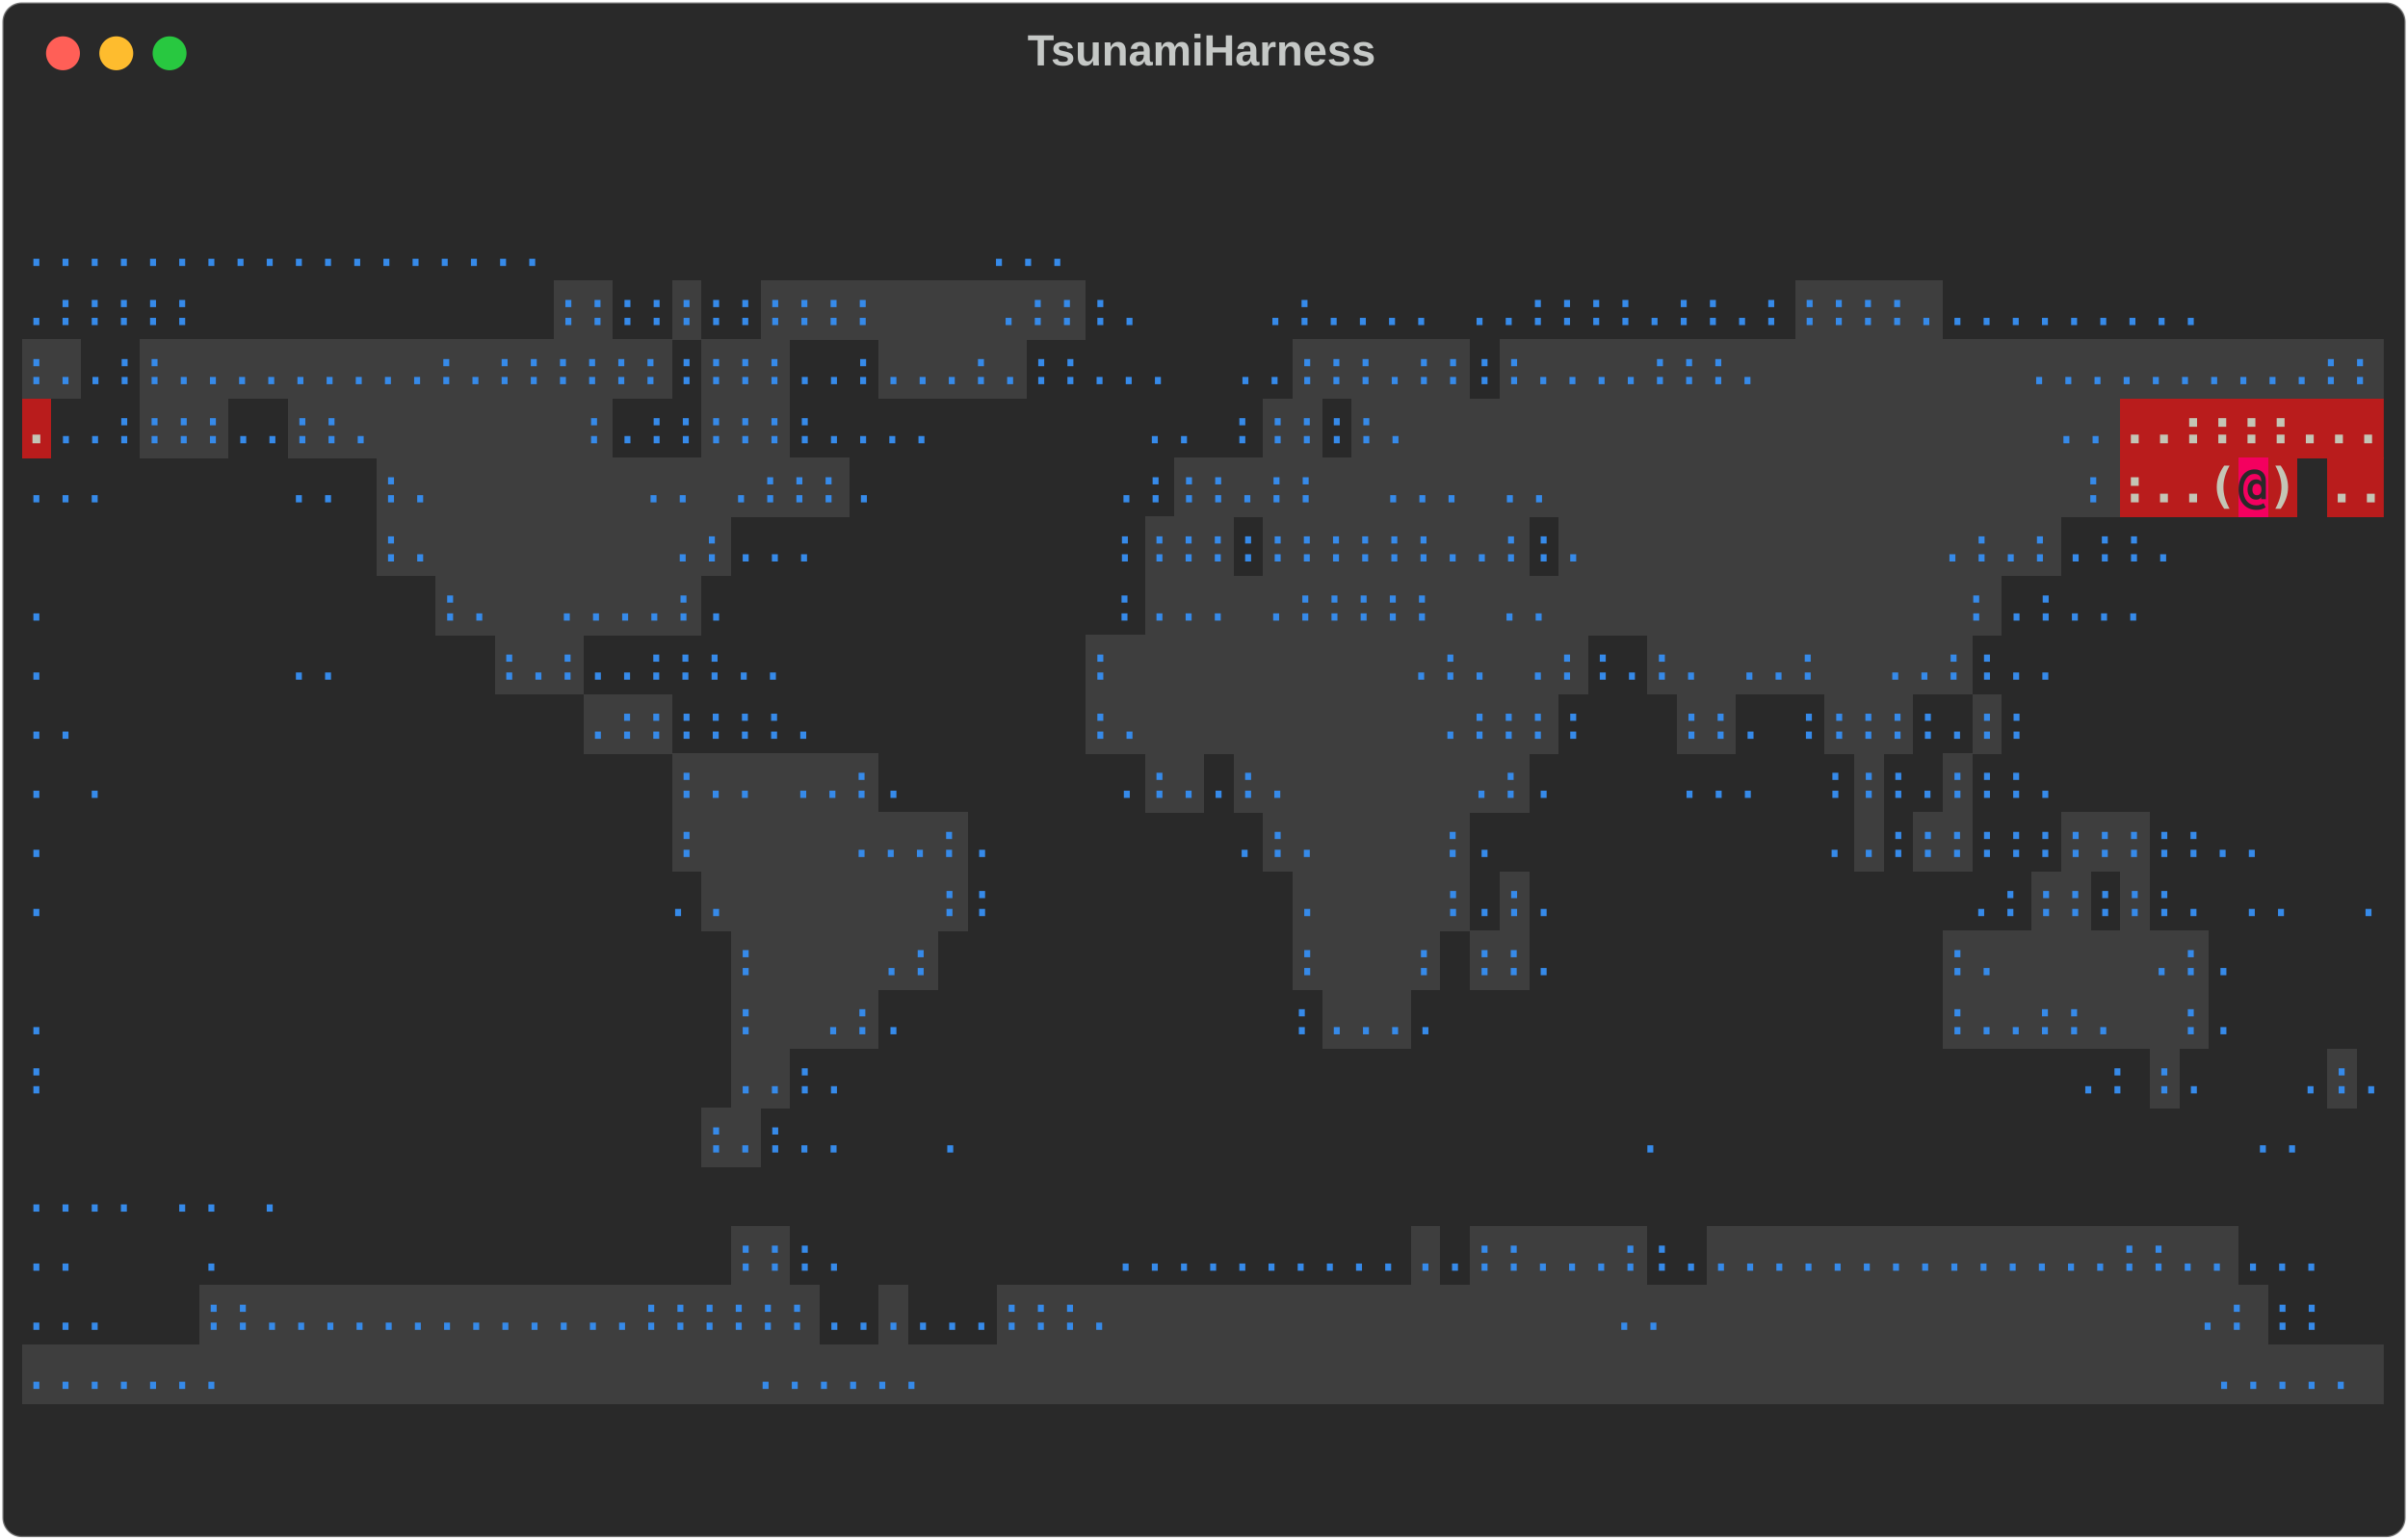
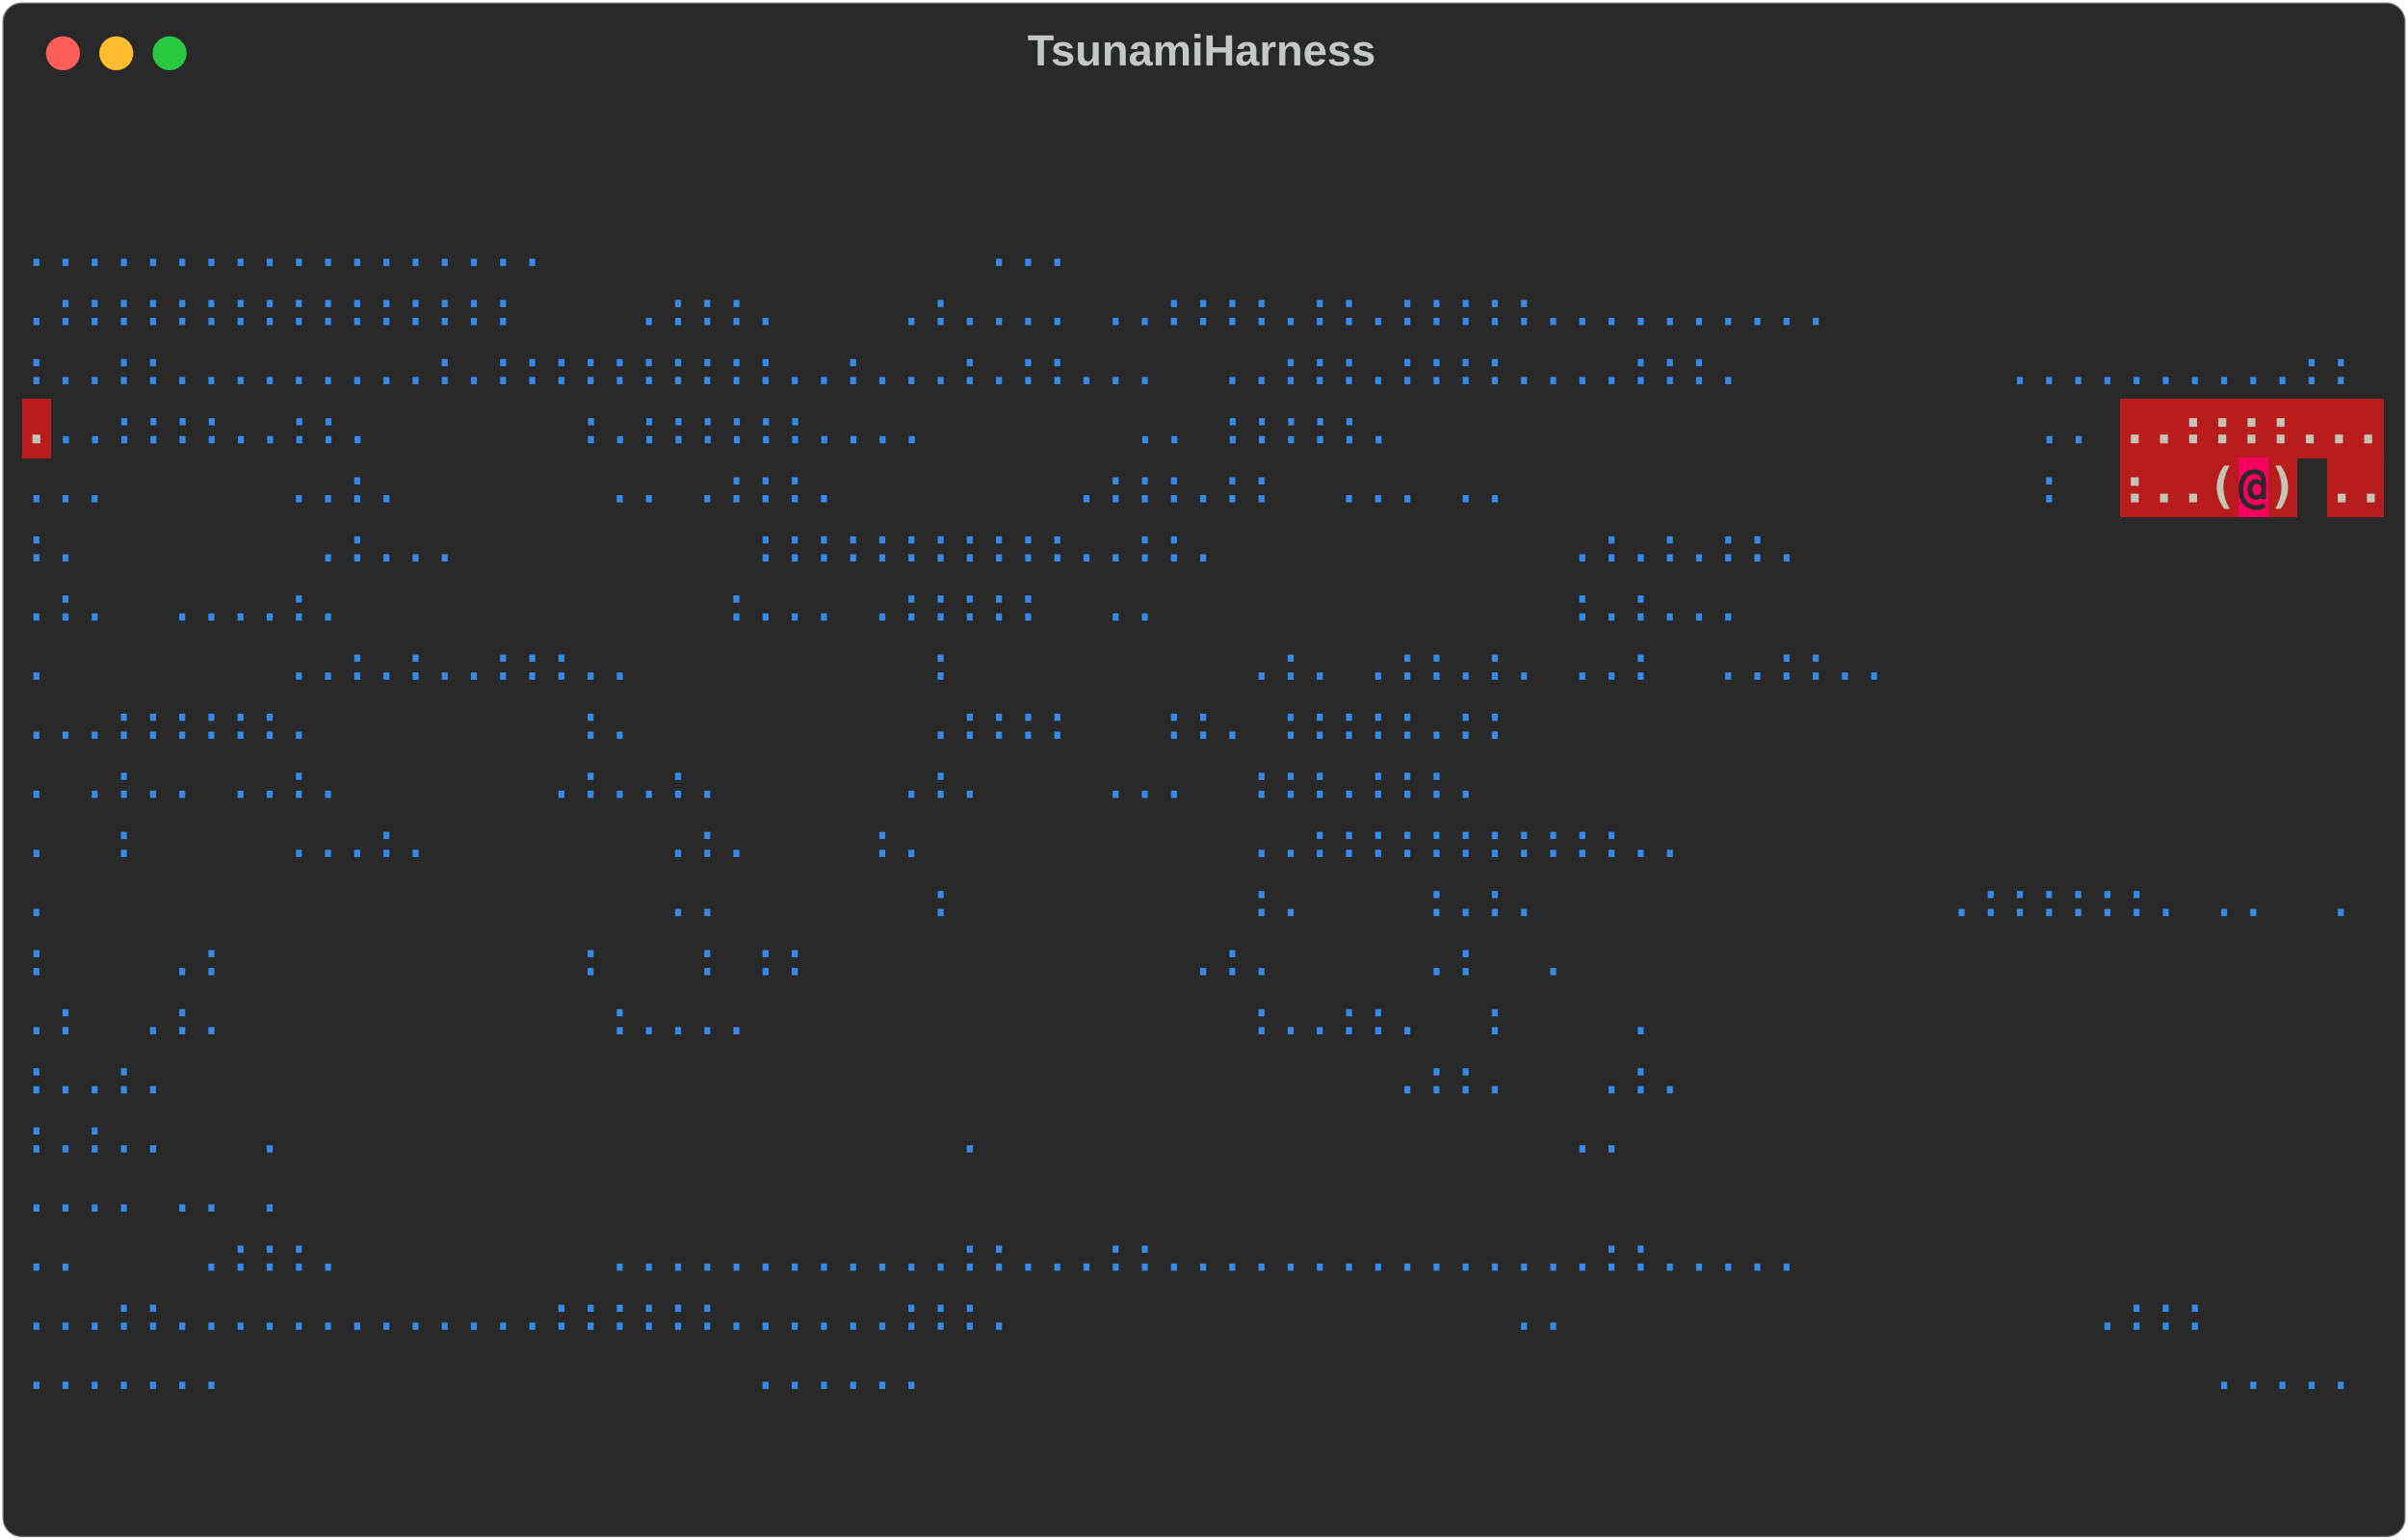
<svg xmlns="http://www.w3.org/2000/svg" class="rich-terminal" viewBox="0 0 994 635.6">
  <style>

    @font-face {
        font-family: "Fira Code";
        src: local("FiraCode-Regular"),
                url("https://cdnjs.cloudflare.com/ajax/libs/firacode/6.2.0/woff2/FiraCode-Regular.woff2") format("woff2"),
                url("https://cdnjs.cloudflare.com/ajax/libs/firacode/6.2.0/woff/FiraCode-Regular.woff") format("woff");
        font-style: normal;
        font-weight: 400;
    }
    @font-face {
        font-family: "Fira Code";
        src: local("FiraCode-Bold"),
                url("https://cdnjs.cloudflare.com/ajax/libs/firacode/6.2.0/woff2/FiraCode-Bold.woff2") format("woff2"),
                url("https://cdnjs.cloudflare.com/ajax/libs/firacode/6.2.0/woff/FiraCode-Bold.woff") format("woff");
        font-style: bold;
        font-weight: 700;
    }

    .terminal-matrix {
        font-family: Fira Code, monospace;
        font-size: 20px;
        line-height: 24.4px;
        font-variant-east-asian: full-width;
    }

    .terminal-title {
        font-size: 18px;
        font-weight: bold;
        font-family: arial;
    }

    .terminal-r1 { fill: #368ae9 }
.terminal-r2 { fill: #c5c8c6 }
.terminal-r3 { fill: #c4c5b5;font-weight: bold }
.terminal-r4 { fill: #292929;font-weight: bold }
    </style>
  <defs>
    <clipPath id="terminal-clip-terminal">
      <rect x="0" y="0" width="975.0" height="584.6" />
    </clipPath>
    <clipPath id="terminal-line-0">
      <rect x="0" y="1.5" width="976" height="24.65" />
    </clipPath>
    <clipPath id="terminal-line-1">
      <rect x="0" y="25.9" width="976" height="24.65" />
    </clipPath>
    <clipPath id="terminal-line-2">
      <rect x="0" y="50.3" width="976" height="24.65" />
    </clipPath>
    <clipPath id="terminal-line-3">
      <rect x="0" y="74.7" width="976" height="24.65" />
    </clipPath>
    <clipPath id="terminal-line-4">
      <rect x="0" y="99.1" width="976" height="24.65" />
    </clipPath>
    <clipPath id="terminal-line-5">
      <rect x="0" y="123.5" width="976" height="24.65" />
    </clipPath>
    <clipPath id="terminal-line-6">
      <rect x="0" y="147.9" width="976" height="24.65" />
    </clipPath>
    <clipPath id="terminal-line-7">
      <rect x="0" y="172.3" width="976" height="24.65" />
    </clipPath>
    <clipPath id="terminal-line-8">
      <rect x="0" y="196.7" width="976" height="24.65" />
    </clipPath>
    <clipPath id="terminal-line-9">
      <rect x="0" y="221.1" width="976" height="24.65" />
    </clipPath>
    <clipPath id="terminal-line-10">
      <rect x="0" y="245.5" width="976" height="24.65" />
    </clipPath>
    <clipPath id="terminal-line-11">
      <rect x="0" y="269.9" width="976" height="24.65" />
    </clipPath>
    <clipPath id="terminal-line-12">
      <rect x="0" y="294.3" width="976" height="24.65" />
    </clipPath>
    <clipPath id="terminal-line-13">
      <rect x="0" y="318.7" width="976" height="24.65" />
    </clipPath>
    <clipPath id="terminal-line-14">
      <rect x="0" y="343.1" width="976" height="24.65" />
    </clipPath>
    <clipPath id="terminal-line-15">
      <rect x="0" y="367.5" width="976" height="24.65" />
    </clipPath>
    <clipPath id="terminal-line-16">
      <rect x="0" y="391.9" width="976" height="24.65" />
    </clipPath>
    <clipPath id="terminal-line-17">
      <rect x="0" y="416.3" width="976" height="24.65" />
    </clipPath>
    <clipPath id="terminal-line-18">
      <rect x="0" y="440.7" width="976" height="24.65" />
    </clipPath>
    <clipPath id="terminal-line-19">
      <rect x="0" y="465.1" width="976" height="24.65" />
    </clipPath>
    <clipPath id="terminal-line-20">
      <rect x="0" y="489.5" width="976" height="24.65" />
    </clipPath>
    <clipPath id="terminal-line-21">
      <rect x="0" y="513.9" width="976" height="24.65" />
    </clipPath>
    <clipPath id="terminal-line-22">
      <rect x="0" y="538.3" width="976" height="24.65" />
    </clipPath>
  </defs>
  <rect fill="#292929" stroke="rgba(255,255,255,0.35)" stroke-width="1" x="1" y="1" width="992" height="633.6" rx="8" />
  <text class="terminal-title" fill="#c5c8c6" text-anchor="middle" x="496" y="27">TsunamiHarness</text>
  <g transform="translate(26,22)">
    <circle cx="0" cy="0" r="7" fill="#ff5f57" />
    <circle cx="22" cy="0" r="7" fill="#febc2e" />
    <circle cx="44" cy="0" r="7" fill="#28c840" />
  </g>
  <g transform="translate(9, 41)" clip-path="url(#terminal-clip-terminal)">
-     <rect fill="#3e3e3e" x="219.6" y="74.7" width="24.4" height="24.65" shape-rendering="crispEdges" />
-     <rect fill="#3e3e3e" x="268.4" y="74.7" width="12.2" height="24.65" shape-rendering="crispEdges" />
-     <rect fill="#3e3e3e" x="305" y="74.7" width="134.2" height="24.65" shape-rendering="crispEdges" />
-     <rect fill="#3e3e3e" x="732" y="74.7" width="61" height="24.65" shape-rendering="crispEdges" />
-     <rect fill="#3e3e3e" x="0" y="99.1" width="24.4" height="24.65" shape-rendering="crispEdges" />
-     <rect fill="#3e3e3e" x="48.8" y="99.1" width="219.6" height="24.65" shape-rendering="crispEdges" />
-     <rect fill="#3e3e3e" x="280.6" y="99.1" width="36.6" height="24.65" shape-rendering="crispEdges" />
-     <rect fill="#3e3e3e" x="353.8" y="99.1" width="61" height="24.65" shape-rendering="crispEdges" />
-     <rect fill="#3e3e3e" x="524.6" y="99.1" width="73.2" height="24.65" shape-rendering="crispEdges" />
-     <rect fill="#3e3e3e" x="610" y="99.1" width="366" height="24.65" shape-rendering="crispEdges" />
    <rect fill="#b91c1c" x="0" y="123.5" width="12.2" height="24.65" shape-rendering="crispEdges" />
-     <rect fill="#3e3e3e" x="48.8" y="123.5" width="36.6" height="24.65" shape-rendering="crispEdges" />
-     <rect fill="#3e3e3e" x="109.8" y="123.5" width="134.2" height="24.65" shape-rendering="crispEdges" />
-     <rect fill="#3e3e3e" x="280.6" y="123.5" width="36.6" height="24.65" shape-rendering="crispEdges" />
-     <rect fill="#3e3e3e" x="512.4" y="123.5" width="24.4" height="24.65" shape-rendering="crispEdges" />
-     <rect fill="#3e3e3e" x="549" y="123.5" width="317.2" height="24.65" shape-rendering="crispEdges" />
    <rect fill="#b91c1c" x="866.2" y="123.5" width="109.8" height="24.65" shape-rendering="crispEdges" />
-     <rect fill="#3e3e3e" x="146.4" y="147.9" width="195.2" height="24.65" shape-rendering="crispEdges" />
-     <rect fill="#3e3e3e" x="475.8" y="147.9" width="390.4" height="24.65" shape-rendering="crispEdges" />
    <rect fill="#b91c1c" x="866.2" y="147.9" width="48.8" height="24.65" shape-rendering="crispEdges" />
    <rect fill="#f4005f" x="915" y="147.9" width="12.2" height="24.65" shape-rendering="crispEdges" />
    <rect fill="#b91c1c" x="927.2" y="147.9" width="12.2" height="24.65" shape-rendering="crispEdges" />
    <rect fill="#b91c1c" x="951.6" y="147.9" width="24.4" height="24.65" shape-rendering="crispEdges" />
-     <rect fill="#3e3e3e" x="146.4" y="172.3" width="146.4" height="24.65" shape-rendering="crispEdges" />
-     <rect fill="#3e3e3e" x="463.6" y="172.3" width="36.6" height="24.65" shape-rendering="crispEdges" />
-     <rect fill="#3e3e3e" x="512.4" y="172.3" width="109.8" height="24.65" shape-rendering="crispEdges" />
-     <rect fill="#3e3e3e" x="634.4" y="172.3" width="207.4" height="24.65" shape-rendering="crispEdges" />
-     <rect fill="#3e3e3e" x="170.8" y="196.7" width="109.8" height="24.65" shape-rendering="crispEdges" />
-     <rect fill="#3e3e3e" x="463.6" y="196.7" width="353.8" height="24.65" shape-rendering="crispEdges" />
-     <rect fill="#3e3e3e" x="195.2" y="221.1" width="36.6" height="24.65" shape-rendering="crispEdges" />
-     <rect fill="#3e3e3e" x="439.2" y="221.1" width="207.4" height="24.65" shape-rendering="crispEdges" />
-     <rect fill="#3e3e3e" x="671" y="221.1" width="134.2" height="24.65" shape-rendering="crispEdges" />
-     <rect fill="#3e3e3e" x="231.8" y="245.5" width="36.6" height="24.65" shape-rendering="crispEdges" />
-     <rect fill="#3e3e3e" x="439.2" y="245.5" width="195.2" height="24.65" shape-rendering="crispEdges" />
-     <rect fill="#3e3e3e" x="683.2" y="245.5" width="24.4" height="24.65" shape-rendering="crispEdges" />
-     <rect fill="#3e3e3e" x="744.2" y="245.5" width="36.6" height="24.65" shape-rendering="crispEdges" />
-     <rect fill="#3e3e3e" x="805.2" y="245.5" width="12.2" height="24.65" shape-rendering="crispEdges" />
-     <rect fill="#3e3e3e" x="268.4" y="269.9" width="85.4" height="24.65" shape-rendering="crispEdges" />
-     <rect fill="#3e3e3e" x="463.6" y="269.9" width="24.4" height="24.65" shape-rendering="crispEdges" />
-     <rect fill="#3e3e3e" x="500.2" y="269.9" width="122" height="24.65" shape-rendering="crispEdges" />
-     <rect fill="#3e3e3e" x="756.4" y="269.9" width="12.2" height="24.65" shape-rendering="crispEdges" />
-     <rect fill="#3e3e3e" x="793" y="269.9" width="12.2" height="24.65" shape-rendering="crispEdges" />
-     <rect fill="#3e3e3e" x="268.4" y="294.3" width="122" height="24.65" shape-rendering="crispEdges" />
-     <rect fill="#3e3e3e" x="512.4" y="294.3" width="85.4" height="24.65" shape-rendering="crispEdges" />
-     <rect fill="#3e3e3e" x="756.4" y="294.3" width="12.2" height="24.65" shape-rendering="crispEdges" />
-     <rect fill="#3e3e3e" x="780.8" y="294.3" width="24.4" height="24.65" shape-rendering="crispEdges" />
-     <rect fill="#3e3e3e" x="841.8" y="294.3" width="36.6" height="24.65" shape-rendering="crispEdges" />
-     <rect fill="#3e3e3e" x="280.6" y="318.7" width="109.8" height="24.65" shape-rendering="crispEdges" />
-     <rect fill="#3e3e3e" x="524.6" y="318.7" width="73.2" height="24.65" shape-rendering="crispEdges" />
-     <rect fill="#3e3e3e" x="610" y="318.7" width="12.2" height="24.65" shape-rendering="crispEdges" />
-     <rect fill="#3e3e3e" x="829.6" y="318.7" width="24.4" height="24.65" shape-rendering="crispEdges" />
-     <rect fill="#3e3e3e" x="866.2" y="318.7" width="12.2" height="24.65" shape-rendering="crispEdges" />
-     <rect fill="#3e3e3e" x="292.8" y="343.1" width="85.4" height="24.65" shape-rendering="crispEdges" />
-     <rect fill="#3e3e3e" x="524.6" y="343.1" width="61" height="24.65" shape-rendering="crispEdges" />
-     <rect fill="#3e3e3e" x="597.8" y="343.1" width="24.4" height="24.65" shape-rendering="crispEdges" />
-     <rect fill="#3e3e3e" x="793" y="343.1" width="109.8" height="24.65" shape-rendering="crispEdges" />
-     <rect fill="#3e3e3e" x="292.8" y="367.5" width="61" height="24.65" shape-rendering="crispEdges" />
-     <rect fill="#3e3e3e" x="536.8" y="367.5" width="36.6" height="24.65" shape-rendering="crispEdges" />
-     <rect fill="#3e3e3e" x="793" y="367.5" width="109.8" height="24.65" shape-rendering="crispEdges" />
-     <rect fill="#3e3e3e" x="292.8" y="391.9" width="24.4" height="24.65" shape-rendering="crispEdges" />
-     <rect fill="#3e3e3e" x="878.4" y="391.9" width="12.2" height="24.65" shape-rendering="crispEdges" />
-     <rect fill="#3e3e3e" x="951.6" y="391.9" width="12.2" height="24.65" shape-rendering="crispEdges" />
-     <rect fill="#3e3e3e" x="280.6" y="416.3" width="24.4" height="24.65" shape-rendering="crispEdges" />
-     <rect fill="#3e3e3e" x="292.8" y="465.1" width="24.4" height="24.65" shape-rendering="crispEdges" />
-     <rect fill="#3e3e3e" x="573.4" y="465.1" width="12.2" height="24.65" shape-rendering="crispEdges" />
-     <rect fill="#3e3e3e" x="597.8" y="465.1" width="73.2" height="24.65" shape-rendering="crispEdges" />
-     <rect fill="#3e3e3e" x="695.4" y="465.1" width="219.6" height="24.65" shape-rendering="crispEdges" />
-     <rect fill="#3e3e3e" x="73.2" y="489.5" width="256.2" height="24.65" shape-rendering="crispEdges" />
-     <rect fill="#3e3e3e" x="353.8" y="489.5" width="12.2" height="24.65" shape-rendering="crispEdges" />
-     <rect fill="#3e3e3e" x="402.6" y="489.5" width="524.6" height="24.65" shape-rendering="crispEdges" />
-     <rect fill="#3e3e3e" x="0" y="513.9" width="976" height="24.65" shape-rendering="crispEdges" />
    <g class="terminal-matrix">
      <text class="terminal-r2" x="976" y="20" textLength="12.2" clip-path="url(#terminal-line-0)">
</text>
      <text class="terminal-r2" x="976" y="44.4" textLength="12.2" clip-path="url(#terminal-line-1)">
</text>
      <text class="terminal-r1" x="0" y="68.8" textLength="976" clip-path="url(#terminal-line-2)">                   ..................               ...                         </text>
      <text class="terminal-r2" x="976" y="68.8" textLength="12.2" clip-path="url(#terminal-line-2)">
</text>
-       <text class="terminal-r1" x="0" y="93.2" textLength="219.6" clip-path="url(#terminal-line-3)">            .:::::</text>
-       <text class="terminal-r1" x="219.6" y="93.2" textLength="24.4" clip-path="url(#terminal-line-3)">::</text>
-       <text class="terminal-r1" x="244" y="93.2" textLength="24.4" clip-path="url(#terminal-line-3)">::</text>
-       <text class="terminal-r1" x="268.4" y="93.2" textLength="12.2" clip-path="url(#terminal-line-3)">:</text>
-       <text class="terminal-r1" x="280.6" y="93.2" textLength="24.4" clip-path="url(#terminal-line-3)">::</text>
-       <text class="terminal-r1" x="305" y="93.2" textLength="134.2" clip-path="url(#terminal-line-3)">::::    .::</text>
-       <text class="terminal-r1" x="439.2" y="93.2" textLength="292.8" clip-path="url(#terminal-line-3)">:.    .:.... ..::::.::.:</text>
-       <text class="terminal-r1" x="732" y="93.2" textLength="61" clip-path="url(#terminal-line-3)">::::.</text>
-       <text class="terminal-r1" x="793" y="93.2" textLength="183" clip-path="url(#terminal-line-3)">.........      </text>
+       <text class="terminal-r1" x="0" y="93.2" textLength="976" clip-path="url(#terminal-line-3)">            .::::::::::::::::    .:::.    .:.... ..::::.::.:::::..........      </text>
      <text class="terminal-r2" x="976" y="93.2" textLength="12.2" clip-path="url(#terminal-line-3)">
</text>
-       <text class="terminal-r1" x="0" y="117.6" textLength="24.4" clip-path="url(#terminal-line-4)">:.</text>
-       <text class="terminal-r1" x="24.4" y="117.6" textLength="24.4" clip-path="url(#terminal-line-4)">.:</text>
-       <text class="terminal-r1" x="48.8" y="117.6" textLength="219.6" clip-path="url(#terminal-line-4)">:.........:.::::::</text>
-       <text class="terminal-r1" x="268.4" y="117.6" textLength="12.2" clip-path="url(#terminal-line-4)">:</text>
-       <text class="terminal-r1" x="280.6" y="117.6" textLength="36.6" clip-path="url(#terminal-line-4)">:::</text>
-       <text class="terminal-r1" x="317.2" y="117.6" textLength="36.6" clip-path="url(#terminal-line-4)">..:</text>
-       <text class="terminal-r1" x="353.8" y="117.6" textLength="61" clip-path="url(#terminal-line-4)">...:.</text>
-       <text class="terminal-r1" x="414.8" y="117.6" textLength="109.8" clip-path="url(#terminal-line-4)">::...  ..</text>
-       <text class="terminal-r1" x="524.6" y="117.6" textLength="73.2" clip-path="url(#terminal-line-4)">:::.::</text>
-       <text class="terminal-r1" x="597.8" y="117.6" textLength="12.2" clip-path="url(#terminal-line-4)">:</text>
-       <text class="terminal-r1" x="610" y="117.6" textLength="366" clip-path="url(#terminal-line-4)">:....:::.         ..........::</text>
+       <text class="terminal-r1" x="0" y="117.6" textLength="976" clip-path="url(#terminal-line-4)">:..::.........:.::::::::::..:...:.::...  ..:::.::::....:::.         ..........::</text>
      <text class="terminal-r2" x="976" y="117.6" textLength="12.2" clip-path="url(#terminal-line-4)">
</text>
      <text class="terminal-r3" x="0" y="142" textLength="12.2" clip-path="url(#terminal-line-5)">.</text>
-       <text class="terminal-r1" x="12.2" y="142" textLength="36.6" clip-path="url(#terminal-line-5)">..:</text>
-       <text class="terminal-r1" x="48.8" y="142" textLength="36.6" clip-path="url(#terminal-line-5)">:::</text>
-       <text class="terminal-r1" x="85.4" y="142" textLength="24.4" clip-path="url(#terminal-line-5)">..</text>
-       <text class="terminal-r1" x="109.8" y="142" textLength="134.2" clip-path="url(#terminal-line-5)">::.       :</text>
-       <text class="terminal-r1" x="244" y="142" textLength="36.6" clip-path="url(#terminal-line-5)">.::</text>
-       <text class="terminal-r1" x="280.6" y="142" textLength="36.6" clip-path="url(#terminal-line-5)">:::</text>
-       <text class="terminal-r1" x="317.2" y="142" textLength="195.2" clip-path="url(#terminal-line-5)">:....       .. :</text>
-       <text class="terminal-r1" x="512.4" y="142" textLength="24.4" clip-path="url(#terminal-line-5)">::</text>
-       <text class="terminal-r1" x="536.8" y="142" textLength="12.2" clip-path="url(#terminal-line-5)">:</text>
-       <text class="terminal-r1" x="549" y="142" textLength="317.2" clip-path="url(#terminal-line-5)">:.                      ..</text>
+       <text class="terminal-r1" x="12.2" y="142" textLength="854" clip-path="url(#terminal-line-5)">..::::..::.       :.::::::....       .. :::::.                      ..</text>
      <text class="terminal-r3" x="866.2" y="142" textLength="109.8" clip-path="url(#terminal-line-5)">..::::...</text>
      <text class="terminal-r2" x="976" y="142" textLength="12.2" clip-path="url(#terminal-line-5)">
</text>
-       <text class="terminal-r1" x="0" y="166.4" textLength="146.4" clip-path="url(#terminal-line-6)"> ...      ..</text>
-       <text class="terminal-r1" x="146.4" y="166.4" textLength="195.2" clip-path="url(#terminal-line-6)">:.       .. .:::</text>
-       <text class="terminal-r1" x="341.6" y="166.4" textLength="134.2" clip-path="url(#terminal-line-6)">.        .:</text>
-       <text class="terminal-r1" x="475.8" y="166.4" textLength="390.4" clip-path="url(#terminal-line-6)">::.::  ... ..                  :</text>
+       <text class="terminal-r1" x="0" y="166.4" textLength="866.2" clip-path="url(#terminal-line-6)"> ...      ..:.       .. .:::.        .:::.::  ... ..                  :</text>
      <text class="terminal-r3" x="866.2" y="166.4" textLength="48.8" clip-path="url(#terminal-line-6)">:..(</text>
      <text class="terminal-r4" x="915" y="166.4" textLength="12.2" clip-path="url(#terminal-line-6)">@</text>
      <text class="terminal-r3" x="927.2" y="166.4" textLength="12.2" clip-path="url(#terminal-line-6)">)</text>
      <text class="terminal-r3" x="951.6" y="166.4" textLength="24.4" clip-path="url(#terminal-line-6)">..</text>
      <text class="terminal-r2" x="976" y="166.4" textLength="12.2" clip-path="url(#terminal-line-6)">
</text>
-       <text class="terminal-r1" x="146.4" y="190.8" textLength="146.4" clip-path="url(#terminal-line-7)">:.        .:</text>
-       <text class="terminal-r1" x="292.8" y="190.8" textLength="170.8" clip-path="url(#terminal-line-7)">...          :</text>
-       <text class="terminal-r1" x="463.6" y="190.8" textLength="36.6" clip-path="url(#terminal-line-7)">:::</text>
-       <text class="terminal-r1" x="500.2" y="190.8" textLength="12.2" clip-path="url(#terminal-line-7)">:</text>
-       <text class="terminal-r1" x="512.4" y="190.8" textLength="109.8" clip-path="url(#terminal-line-7)">::::::..:</text>
-       <text class="terminal-r1" x="622.2" y="190.8" textLength="12.2" clip-path="url(#terminal-line-7)">:</text>
-       <text class="terminal-r1" x="634.4" y="190.8" textLength="207.4" clip-path="url(#terminal-line-7)">.            .:.:</text>
-       <text class="terminal-r1" x="841.8" y="190.8" textLength="134.2" clip-path="url(#terminal-line-7)">.::.       </text>
+       <text class="terminal-r1" x="0" y="190.8" textLength="976" clip-path="url(#terminal-line-7)">            :.        .:...          :::::::::::..::.            .:.:.::.       </text>
      <text class="terminal-r2" x="976" y="190.8" textLength="12.2" clip-path="url(#terminal-line-7)">
</text>
-       <text class="terminal-r1" x="0" y="215.2" textLength="170.8" clip-path="url(#terminal-line-8)">             .</text>
-       <text class="terminal-r1" x="170.8" y="215.2" textLength="109.8" clip-path="url(#terminal-line-8)">:.  ....:</text>
-       <text class="terminal-r1" x="280.6" y="215.2" textLength="183" clip-path="url(#terminal-line-8)">.             :</text>
-       <text class="terminal-r1" x="463.6" y="215.2" textLength="353.8" clip-path="url(#terminal-line-8)">... .:::::  ..              :</text>
-       <text class="terminal-r1" x="817.4" y="215.2" textLength="158.6" clip-path="url(#terminal-line-8)">.:...        </text>
+       <text class="terminal-r1" x="0" y="215.2" textLength="976" clip-path="url(#terminal-line-8)">             .:.  ....:.             :... .:::::  ..              :.:...        </text>
      <text class="terminal-r2" x="976" y="215.2" textLength="12.2" clip-path="url(#terminal-line-8)">
</text>
-       <text class="terminal-r1" x="0" y="239.6" textLength="195.2" clip-path="url(#terminal-line-9)">     .        ..</text>
-       <text class="terminal-r1" x="195.2" y="239.6" textLength="36.6" clip-path="url(#terminal-line-9)">:.:</text>
-       <text class="terminal-r1" x="231.8" y="239.6" textLength="207.4" clip-path="url(#terminal-line-9)">..:::..          </text>
-       <text class="terminal-r1" x="439.2" y="239.6" textLength="207.4" clip-path="url(#terminal-line-9)">:          .:. .:</text>
-       <text class="terminal-r1" x="646.6" y="239.6" textLength="24.4" clip-path="url(#terminal-line-9)">:.</text>
-       <text class="terminal-r1" x="671" y="239.6" textLength="134.2" clip-path="url(#terminal-line-9)">:. ..:  ..:</text>
-       <text class="terminal-r1" x="805.2" y="239.6" textLength="170.8" clip-path="url(#terminal-line-9)">:..           </text>
+       <text class="terminal-r1" x="0" y="239.6" textLength="976" clip-path="url(#terminal-line-9)">     .        ..:.:..:::..          :          .:. .::.:. ..:  ..::..           </text>
      <text class="terminal-r2" x="976" y="239.6" textLength="12.2" clip-path="url(#terminal-line-9)">
</text>
-       <text class="terminal-r1" x="0" y="264" textLength="231.8" clip-path="url(#terminal-line-10)">                 ..</text>
-       <text class="terminal-r1" x="231.8" y="264" textLength="36.6" clip-path="url(#terminal-line-10)">.::</text>
-       <text class="terminal-r1" x="268.4" y="264" textLength="170.8" clip-path="url(#terminal-line-10)">::::.         </text>
-       <text class="terminal-r1" x="439.2" y="264" textLength="195.2" clip-path="url(#terminal-line-10)">:.          .:::</text>
-       <text class="terminal-r1" x="634.4" y="264" textLength="48.8" clip-path="url(#terminal-line-10)">:   </text>
-       <text class="terminal-r1" x="683.2" y="264" textLength="24.4" clip-path="url(#terminal-line-10)">::</text>
-       <text class="terminal-r1" x="707.6" y="264" textLength="36.6" clip-path="url(#terminal-line-10)">. :</text>
-       <text class="terminal-r1" x="744.2" y="264" textLength="36.6" clip-path="url(#terminal-line-10)">:::</text>
-       <text class="terminal-r1" x="780.8" y="264" textLength="24.4" clip-path="url(#terminal-line-10)">:.</text>
-       <text class="terminal-r1" x="805.2" y="264" textLength="12.2" clip-path="url(#terminal-line-10)">:</text>
-       <text class="terminal-r1" x="817.4" y="264" textLength="158.6" clip-path="url(#terminal-line-10)">:            </text>
+       <text class="terminal-r1" x="0" y="264" textLength="976" clip-path="url(#terminal-line-10)">                 ...::::::.         :.          .::::   ::. :::::.::            </text>
      <text class="terminal-r2" x="976" y="264" textLength="12.2" clip-path="url(#terminal-line-10)">
</text>
-       <text class="terminal-r1" x="0" y="288.4" textLength="268.4" clip-path="url(#terminal-line-11)">                   . .</text>
-       <text class="terminal-r1" x="268.4" y="288.4" textLength="85.4" clip-path="url(#terminal-line-11)">:.. ..:</text>
-       <text class="terminal-r1" x="353.8" y="288.4" textLength="109.8" clip-path="url(#terminal-line-11)">.       .</text>
-       <text class="terminal-r1" x="463.6" y="288.4" textLength="24.4" clip-path="url(#terminal-line-11)">:.</text>
-       <text class="terminal-r1" x="488" y="288.4" textLength="12.2" clip-path="url(#terminal-line-11)">.</text>
-       <text class="terminal-r1" x="500.2" y="288.4" textLength="122" clip-path="url(#terminal-line-11)">:.      .:</text>
-       <text class="terminal-r1" x="622.2" y="288.4" textLength="134.2" clip-path="url(#terminal-line-11)">.    ...  :</text>
-       <text class="terminal-r1" x="756.4" y="288.4" textLength="12.2" clip-path="url(#terminal-line-11)">:</text>
-       <text class="terminal-r1" x="768.6" y="288.4" textLength="24.4" clip-path="url(#terminal-line-11)">:.</text>
-       <text class="terminal-r1" x="793" y="288.4" textLength="12.2" clip-path="url(#terminal-line-11)">:</text>
-       <text class="terminal-r1" x="805.2" y="288.4" textLength="170.8" clip-path="url(#terminal-line-11)">::.           </text>
+       <text class="terminal-r1" x="0" y="288.4" textLength="976" clip-path="url(#terminal-line-11)">                   . .:.. ..:.       .:..:.      .:.    ...  :::.:::.           </text>
      <text class="terminal-r2" x="976" y="288.4" textLength="12.2" clip-path="url(#terminal-line-11)">
</text>
-       <text class="terminal-r1" x="0" y="312.8" textLength="268.4" clip-path="url(#terminal-line-12)">                   .  </text>
-       <text class="terminal-r1" x="268.4" y="312.8" textLength="122" clip-path="url(#terminal-line-12)">:     ...:</text>
-       <text class="terminal-r1" x="390.4" y="312.8" textLength="122" clip-path="url(#terminal-line-12)">.        .</text>
-       <text class="terminal-r1" x="512.4" y="312.8" textLength="85.4" clip-path="url(#terminal-line-12)">:.    :</text>
-       <text class="terminal-r1" x="597.8" y="312.8" textLength="158.6" clip-path="url(#terminal-line-12)">.           .</text>
-       <text class="terminal-r1" x="756.4" y="312.8" textLength="12.2" clip-path="url(#terminal-line-12)">.</text>
-       <text class="terminal-r1" x="768.6" y="312.8" textLength="12.2" clip-path="url(#terminal-line-12)">:</text>
-       <text class="terminal-r1" x="780.8" y="312.8" textLength="24.4" clip-path="url(#terminal-line-12)">::</text>
-       <text class="terminal-r1" x="805.2" y="312.8" textLength="36.6" clip-path="url(#terminal-line-12)">:::</text>
-       <text class="terminal-r1" x="841.8" y="312.8" textLength="36.6" clip-path="url(#terminal-line-12)">:::</text>
-       <text class="terminal-r1" x="878.4" y="312.8" textLength="97.6" clip-path="url(#terminal-line-12)">::..    </text>
+       <text class="terminal-r1" x="0" y="312.8" textLength="976" clip-path="url(#terminal-line-12)">                   .  :     ...:.        .:.    :.           ..:::::::::::..    </text>
      <text class="terminal-r2" x="976" y="312.8" textLength="12.2" clip-path="url(#terminal-line-12)">
</text>
-       <text class="terminal-r1" x="0" y="337.2" textLength="280.6" clip-path="url(#terminal-line-13)">.                     .</text>
-       <text class="terminal-r1" x="280.6" y="337.2" textLength="109.8" clip-path="url(#terminal-line-13)">.       :</text>
-       <text class="terminal-r1" x="390.4" y="337.2" textLength="134.2" clip-path="url(#terminal-line-13)">          :</text>
-       <text class="terminal-r1" x="524.6" y="337.2" textLength="73.2" clip-path="url(#terminal-line-13)">.    :</text>
-       <text class="terminal-r1" x="597.8" y="337.2" textLength="12.2" clip-path="url(#terminal-line-13)">.</text>
-       <text class="terminal-r1" x="610" y="337.2" textLength="12.2" clip-path="url(#terminal-line-13)">:</text>
-       <text class="terminal-r1" x="622.2" y="337.2" textLength="207.4" clip-path="url(#terminal-line-13)">.              .:</text>
-       <text class="terminal-r1" x="829.6" y="337.2" textLength="24.4" clip-path="url(#terminal-line-13)">::</text>
-       <text class="terminal-r1" x="854" y="337.2" textLength="12.2" clip-path="url(#terminal-line-13)">:</text>
-       <text class="terminal-r1" x="866.2" y="337.2" textLength="12.2" clip-path="url(#terminal-line-13)">:</text>
-       <text class="terminal-r1" x="878.4" y="337.2" textLength="97.6" clip-path="url(#terminal-line-13)">:. ..  .</text>
+       <text class="terminal-r1" x="0" y="337.2" textLength="976" clip-path="url(#terminal-line-13)">.                     ..       :          :.    :.:.              .::::::. ..  .</text>
      <text class="terminal-r2" x="976" y="337.2" textLength="12.2" clip-path="url(#terminal-line-13)">
</text>
-       <text class="terminal-r1" x="292.8" y="361.6" textLength="85.4" clip-path="url(#terminal-line-14)">:    .:</text>
-       <text class="terminal-r1" x="524.6" y="361.6" textLength="61" clip-path="url(#terminal-line-14)">:   :</text>
-       <text class="terminal-r1" x="597.8" y="361.6" textLength="24.4" clip-path="url(#terminal-line-14)">::</text>
-       <text class="terminal-r1" x="622.2" y="361.6" textLength="170.8" clip-path="url(#terminal-line-14)">             .</text>
-       <text class="terminal-r1" x="793" y="361.6" textLength="109.8" clip-path="url(#terminal-line-14)">:.     .:</text>
-       <text class="terminal-r1" x="902.8" y="361.6" textLength="73.2" clip-path="url(#terminal-line-14)">  .   </text>
+       <text class="terminal-r1" x="0" y="361.6" textLength="976" clip-path="url(#terminal-line-14)">                        :    .:            :   : ::             .:.     .:  .   </text>
      <text class="terminal-r2" x="976" y="361.6" textLength="12.2" clip-path="url(#terminal-line-14)">
</text>
-       <text class="terminal-r1" x="0" y="386" textLength="292.8" clip-path="url(#terminal-line-15)">                       .</text>
-       <text class="terminal-r1" x="292.8" y="386" textLength="61" clip-path="url(#terminal-line-15)">:  .:</text>
-       <text class="terminal-r1" x="353.8" y="386" textLength="183" clip-path="url(#terminal-line-15)">.             :</text>
-       <text class="terminal-r1" x="536.8" y="386" textLength="36.6" clip-path="url(#terminal-line-15)">...</text>
-       <text class="terminal-r1" x="573.4" y="386" textLength="219.6" clip-path="url(#terminal-line-15)">.                 </text>
-       <text class="terminal-r1" x="793" y="386" textLength="109.8" clip-path="url(#terminal-line-15)">:..::.  :</text>
-       <text class="terminal-r1" x="902.8" y="386" textLength="73.2" clip-path="url(#terminal-line-15)">    . </text>
+       <text class="terminal-r1" x="0" y="386" textLength="976" clip-path="url(#terminal-line-15)">                       .:  .:.             :....                 :..::.  :    . </text>
      <text class="terminal-r2" x="976" y="386" textLength="12.2" clip-path="url(#terminal-line-15)">
</text>
-       <text class="terminal-r1" x="0" y="410.4" textLength="292.8" clip-path="url(#terminal-line-16)">                       :</text>
-       <text class="terminal-r1" x="292.8" y="410.4" textLength="24.4" clip-path="url(#terminal-line-16)">..</text>
-       <text class="terminal-r1" x="317.2" y="410.4" textLength="561.2" clip-path="url(#terminal-line-16)">:.                                          .:</text>
-       <text class="terminal-r1" x="878.4" y="410.4" textLength="12.2" clip-path="url(#terminal-line-16)">:</text>
-       <text class="terminal-r1" x="890.6" y="410.4" textLength="61" clip-path="url(#terminal-line-16)">.   .</text>
-       <text class="terminal-r1" x="951.6" y="410.4" textLength="12.2" clip-path="url(#terminal-line-16)">:</text>
-       <text class="terminal-r1" x="963.8" y="410.4" textLength="12.2" clip-path="url(#terminal-line-16)">.</text>
+       <text class="terminal-r1" x="0" y="410.4" textLength="976" clip-path="url(#terminal-line-16)">                       :..:.                                          .::.   .:.</text>
      <text class="terminal-r2" x="976" y="410.4" textLength="12.2" clip-path="url(#terminal-line-16)">
</text>
-       <text class="terminal-r1" x="280.6" y="434.8" textLength="24.4" clip-path="url(#terminal-line-17)">:.</text>
-       <text class="terminal-r1" x="305" y="434.8" textLength="671" clip-path="url(#terminal-line-17)">:..   .                       .                    ..  </text>
+       <text class="terminal-r1" x="0" y="434.8" textLength="976" clip-path="url(#terminal-line-17)">                       :.:..   .                       .                    ..  </text>
      <text class="terminal-r2" x="976" y="434.8" textLength="12.2" clip-path="url(#terminal-line-17)">
</text>
      <text class="terminal-r1" x="0" y="459.2" textLength="976" clip-path="url(#terminal-line-18)">                        .... .. .                                               </text>
      <text class="terminal-r2" x="976" y="459.2" textLength="12.2" clip-path="url(#terminal-line-18)">
</text>
-       <text class="terminal-r1" x="0" y="483.6" textLength="292.8" clip-path="url(#terminal-line-19)">                 ..    .</text>
-       <text class="terminal-r1" x="292.8" y="483.6" textLength="24.4" clip-path="url(#terminal-line-19)">::</text>
-       <text class="terminal-r1" x="317.2" y="483.6" textLength="256.2" clip-path="url(#terminal-line-19)">:.         ..........</text>
-       <text class="terminal-r1" x="573.4" y="483.6" textLength="12.2" clip-path="url(#terminal-line-19)">.</text>
-       <text class="terminal-r1" x="585.6" y="483.6" textLength="12.2" clip-path="url(#terminal-line-19)">.</text>
-       <text class="terminal-r1" x="597.8" y="483.6" textLength="73.2" clip-path="url(#terminal-line-19)">::...:</text>
-       <text class="terminal-r1" x="671" y="483.6" textLength="24.4" clip-path="url(#terminal-line-19)">:.</text>
-       <text class="terminal-r1" x="695.4" y="483.6" textLength="219.6" clip-path="url(#terminal-line-19)">..............::..</text>
-       <text class="terminal-r1" x="915" y="483.6" textLength="61" clip-path="url(#terminal-line-19)">...  </text>
+       <text class="terminal-r1" x="0" y="483.6" textLength="976" clip-path="url(#terminal-line-19)">                 ..    .:::.         ............::...::...............::.....  </text>
      <text class="terminal-r2" x="976" y="483.6" textLength="12.2" clip-path="url(#terminal-line-19)">
</text>
-       <text class="terminal-r1" x="0" y="508" textLength="73.2" clip-path="url(#terminal-line-20)">   ...</text>
-       <text class="terminal-r1" x="73.2" y="508" textLength="256.2" clip-path="url(#terminal-line-20)">::.............::::::</text>
-       <text class="terminal-r1" x="329.4" y="508" textLength="24.4" clip-path="url(#terminal-line-20)">..</text>
-       <text class="terminal-r1" x="353.8" y="508" textLength="12.2" clip-path="url(#terminal-line-20)">.</text>
-       <text class="terminal-r1" x="366" y="508" textLength="36.6" clip-path="url(#terminal-line-20)">...</text>
-       <text class="terminal-r1" x="402.6" y="508" textLength="524.6" clip-path="url(#terminal-line-20)">:::.                 ..                  .:</text>
-       <text class="terminal-r1" x="927.2" y="508" textLength="48.8" clip-path="url(#terminal-line-20)">::  </text>
+       <text class="terminal-r1" x="0" y="508" textLength="976" clip-path="url(#terminal-line-20)">   ...::.............::::::......:::.                 ..                  .:::  </text>
      <text class="terminal-r2" x="976" y="508" textLength="12.2" clip-path="url(#terminal-line-20)">
</text>
      <text class="terminal-r1" x="0" y="532.4" textLength="976" clip-path="url(#terminal-line-21)">.......                  ......                                            .....</text>
      <text class="terminal-r2" x="976" y="532.4" textLength="12.2" clip-path="url(#terminal-line-21)">
</text>
      <text class="terminal-r2" x="976" y="556.8" textLength="12.2" clip-path="url(#terminal-line-22)">
</text>
    </g>
  </g>
</svg>
